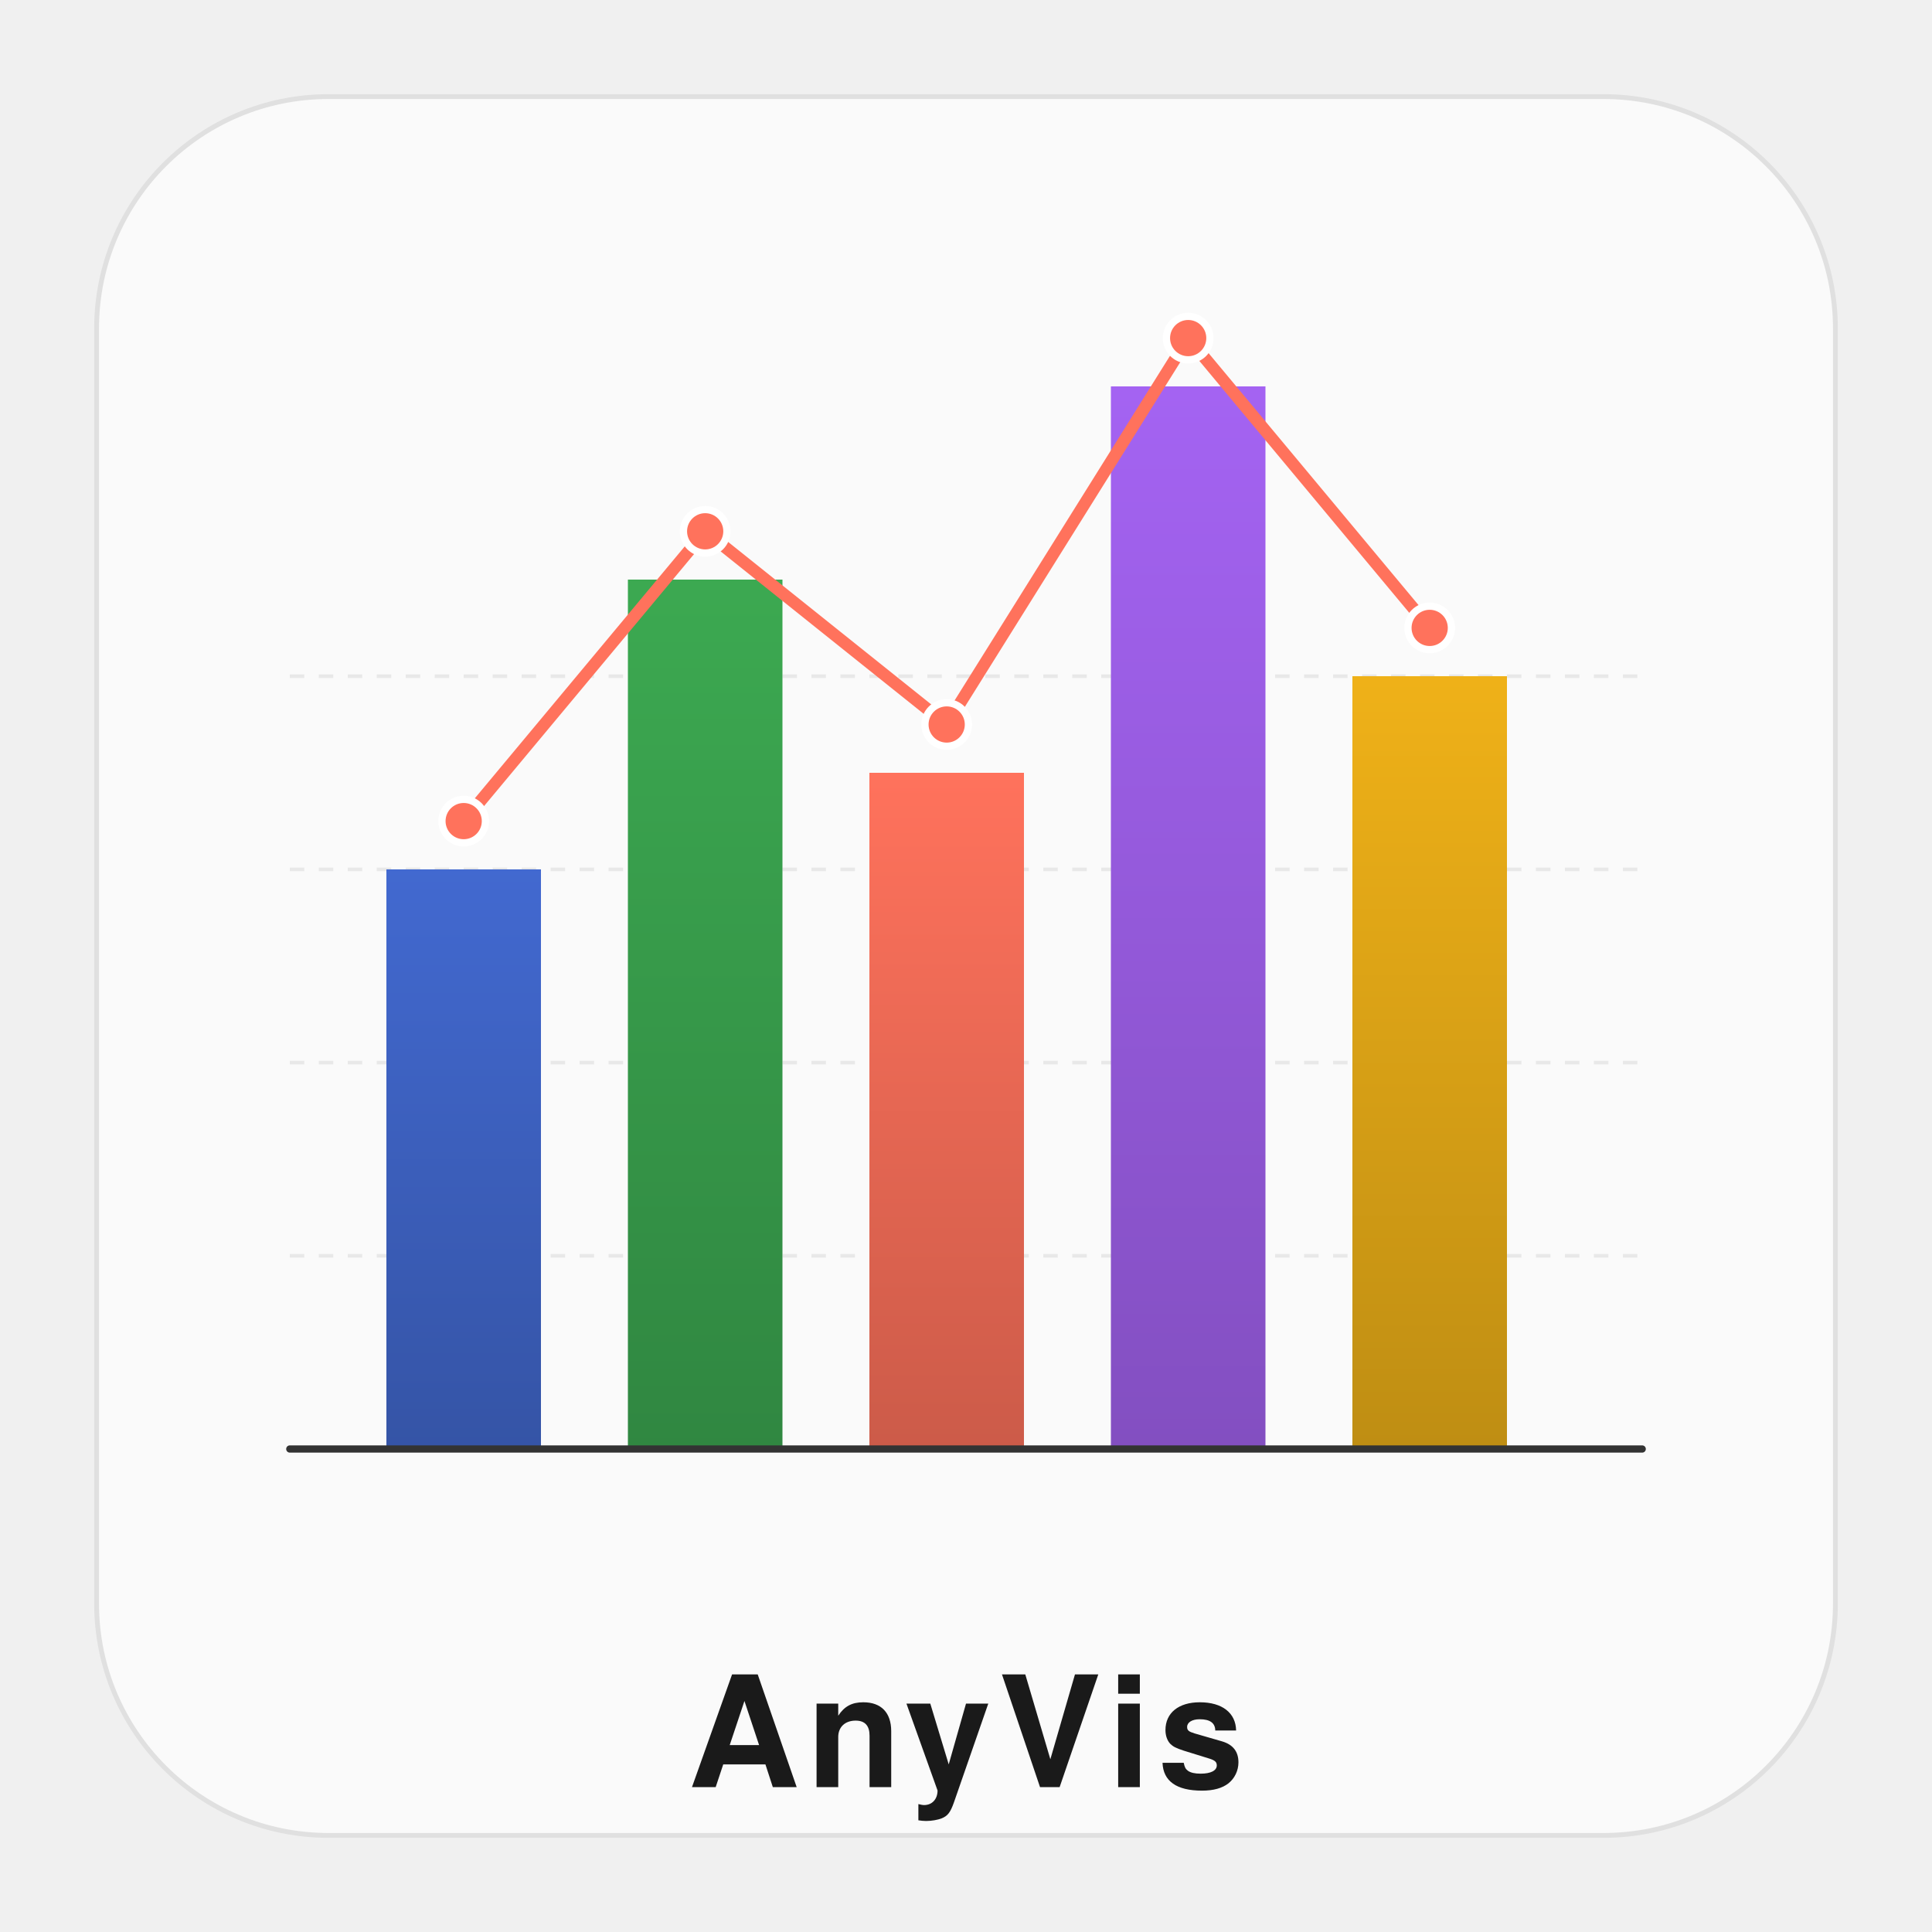
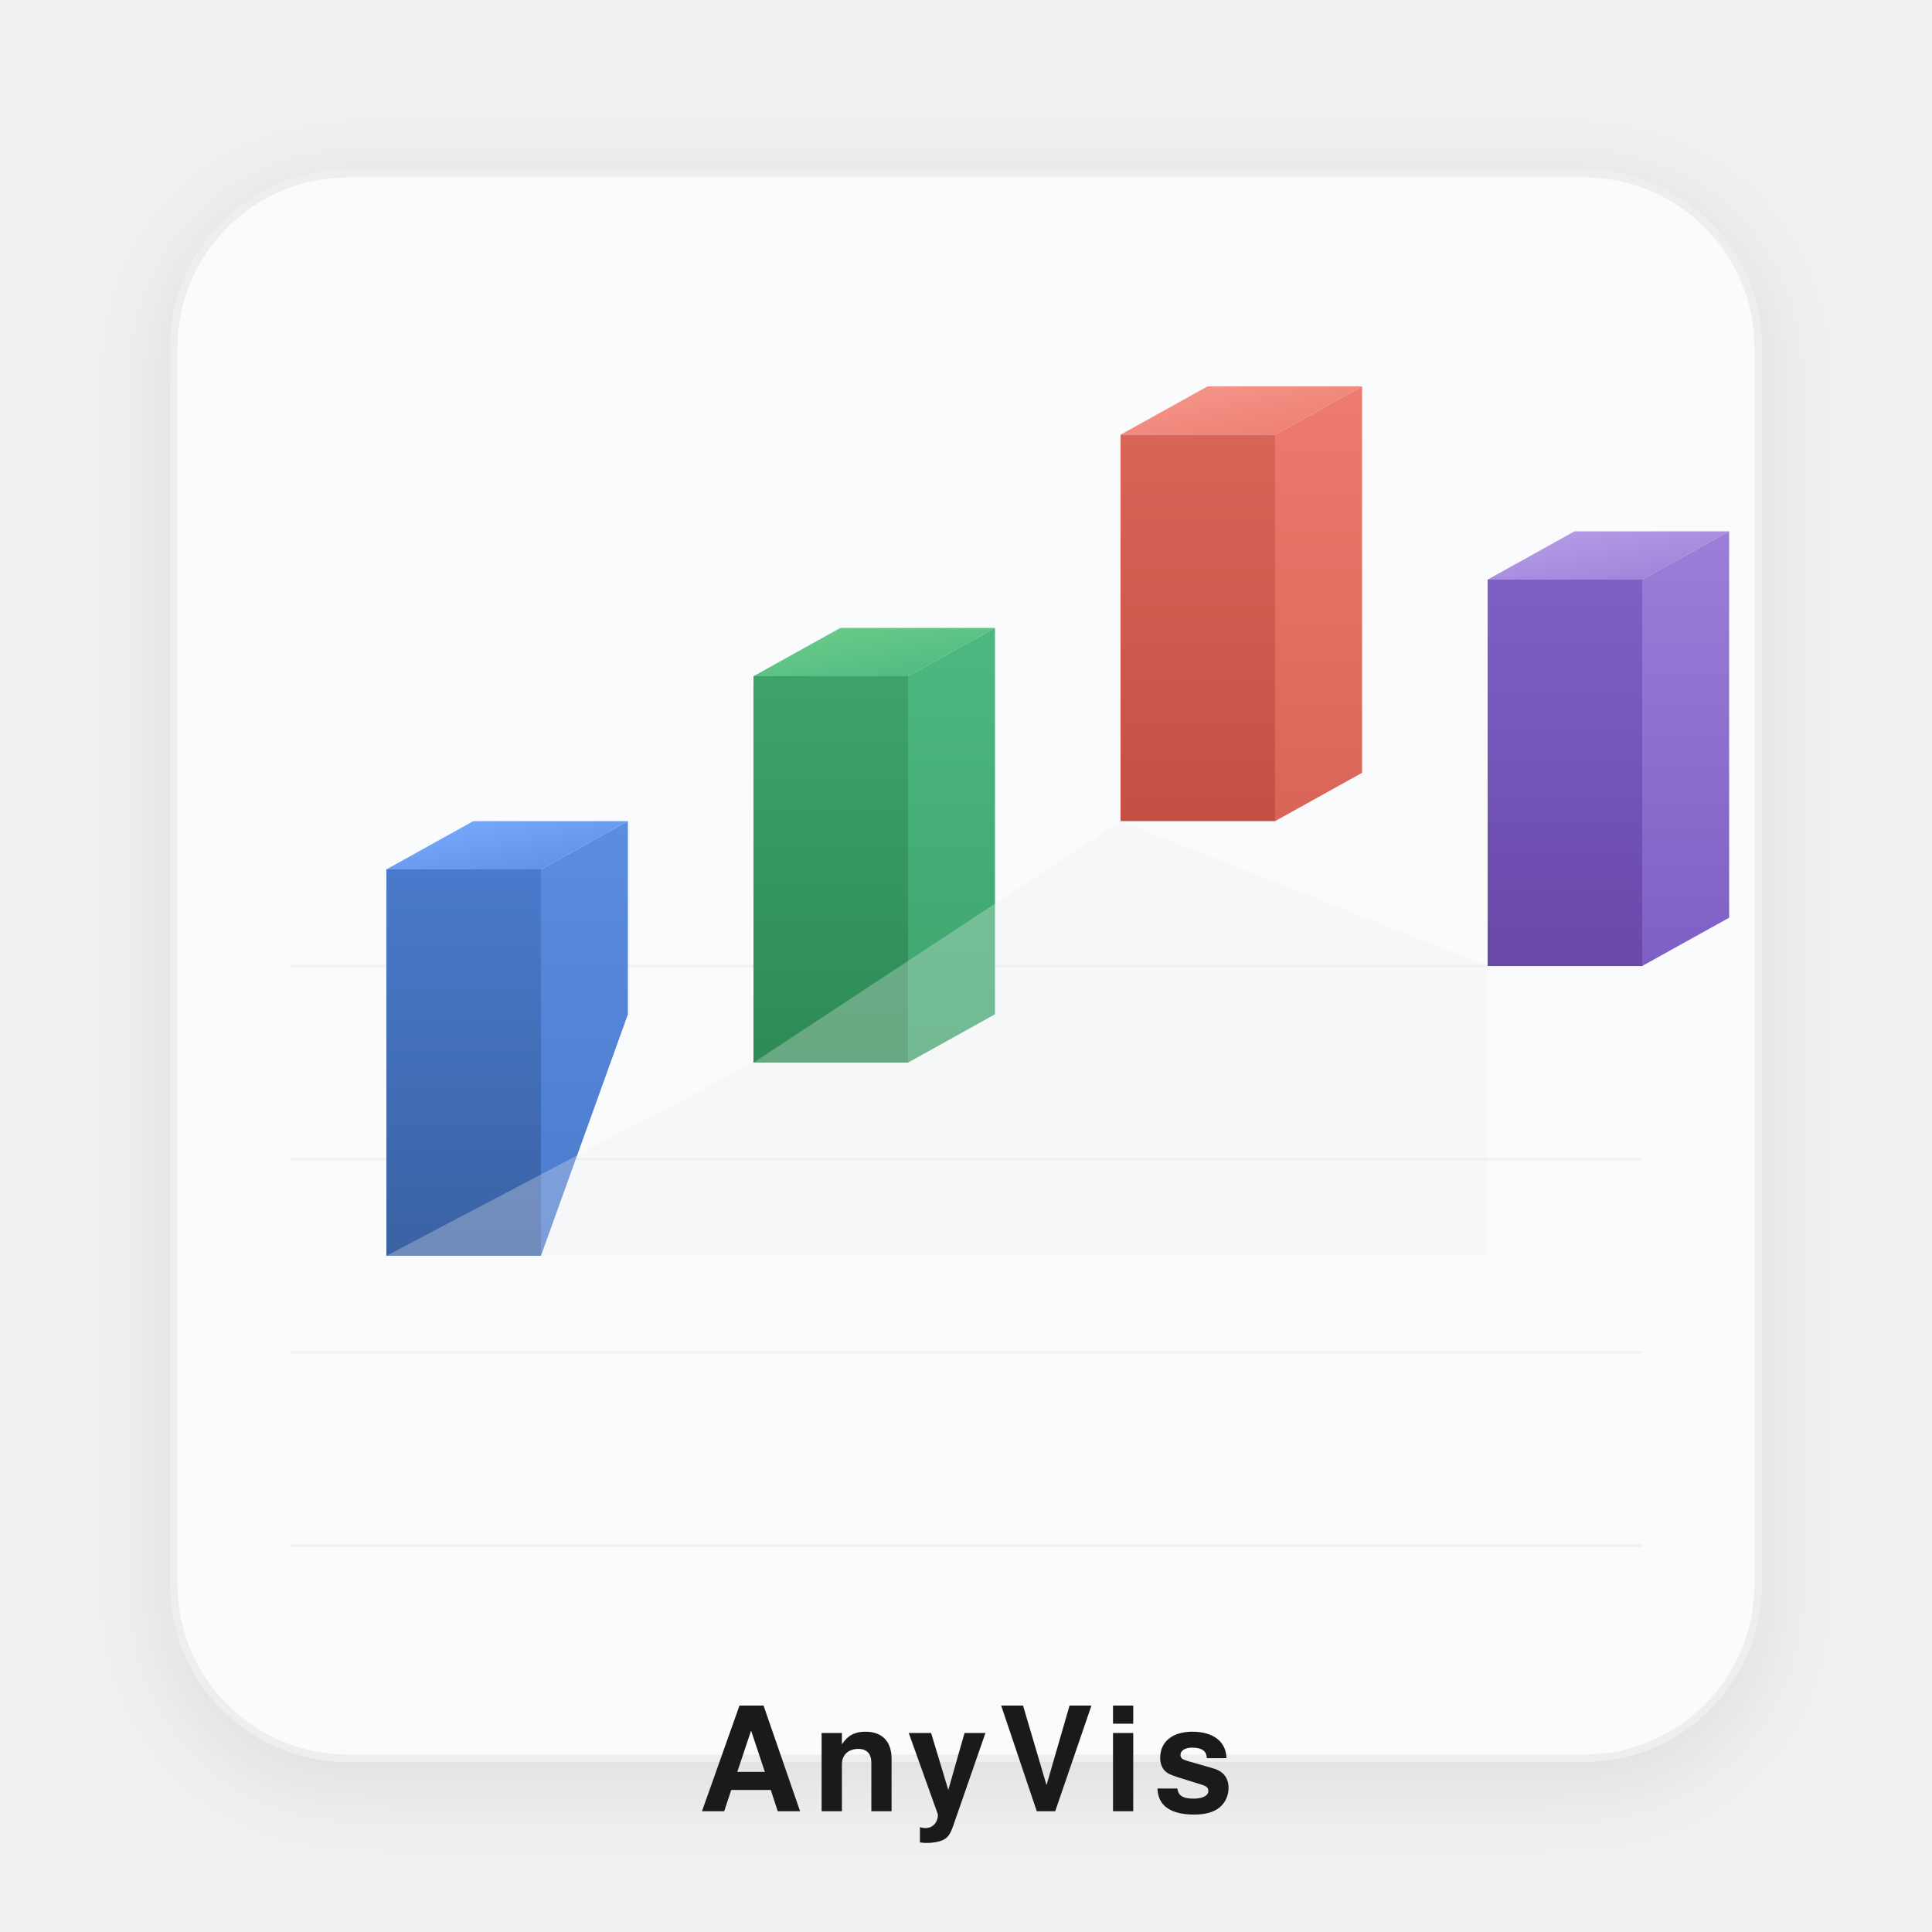
<svg xmlns="http://www.w3.org/2000/svg" viewBox="0 0 400 400" fill="none">
  <defs>
-     <linearGradient id="bar1" x1="0" y1="0" x2="0" y2="1">
-       <stop offset="0%" stop-color="#4269d0" />
-       <stop offset="100%" stop-color="#3554a6" />
+     <linearGradient id="top1" x1="0" y1="0" x2="1" y2="1">
+       <stop offset="0%" stop-color="#7AADFF" />
+       <stop offset="100%" stop-color="#5B8DE0" />
    </linearGradient>
-     <linearGradient id="bar2" x1="0" y1="0" x2="0" y2="1">
-       <stop offset="0%" stop-color="#3ca951" />
-       <stop offset="100%" stop-color="#308741" />
+     <linearGradient id="left1" x1="0" y1="0" x2="0" y2="1">
+       <stop offset="0%" stop-color="#4A7ACC" />
+       <stop offset="100%" stop-color="#3A62A3" />
    </linearGradient>
-     <linearGradient id="bar3" x1="0" y1="0" x2="0" y2="1">
-       <stop offset="0%" stop-color="#ff725c" />
-       <stop offset="100%" stop-color="#cc5b49" />
+     <linearGradient id="right1" x1="0" y1="0" x2="0" y2="1">
+       <stop offset="0%" stop-color="#5B8DE0" />
+       <stop offset="100%" stop-color="#4A7ACC" />
    </linearGradient>
-     <linearGradient id="bar4" x1="0" y1="0" x2="0" y2="1">
-       <stop offset="0%" stop-color="#a463f2" />
-       <stop offset="100%" stop-color="#834fc1" />
+     <linearGradient id="top2" x1="0" y1="0" x2="1" y2="1">
+       <stop offset="0%" stop-color="#6DCD8A" />
+       <stop offset="100%" stop-color="#4CB880" />
    </linearGradient>
-     <linearGradient id="bar5" x1="0" y1="0" x2="0" y2="1">
-       <stop offset="0%" stop-color="#efb118" />
-       <stop offset="100%" stop-color="#bf8e13" />
+     <linearGradient id="left2" x1="0" y1="0" x2="0" y2="1">
+       <stop offset="0%" stop-color="#3DA36B" />
+       <stop offset="100%" stop-color="#2E8A54" />
    </linearGradient>
+     <linearGradient id="right2" x1="0" y1="0" x2="0" y2="1">
+       <stop offset="0%" stop-color="#4CB880" />
+       <stop offset="100%" stop-color="#3DA36B" />
+     </linearGradient>
+     <linearGradient id="top3" x1="0" y1="0" x2="1" y2="1">
+       <stop offset="0%" stop-color="#F5998D" />
+       <stop offset="100%" stop-color="#EE7B6F" />
+     </linearGradient>
+     <linearGradient id="left3" x1="0" y1="0" x2="0" y2="1">
+       <stop offset="0%" stop-color="#D96458" />
+       <stop offset="100%" stop-color="#C45045" />
+     </linearGradient>
+     <linearGradient id="right3" x1="0" y1="0" x2="0" y2="1">
+       <stop offset="0%" stop-color="#EE7B6F" />
+       <stop offset="100%" stop-color="#D96458" />
+     </linearGradient>
+     <linearGradient id="top4" x1="0" y1="0" x2="1" y2="1">
+       <stop offset="0%" stop-color="#B8A0E8" />
+       <stop offset="100%" stop-color="#9B7ED8" />
+     </linearGradient>
+     <linearGradient id="left4" x1="0" y1="0" x2="0" y2="1">
+       <stop offset="0%" stop-color="#7E5FC4" />
+       <stop offset="100%" stop-color="#6849AA" />
+     </linearGradient>
+     <linearGradient id="right4" x1="0" y1="0" x2="0" y2="1">
+       <stop offset="0%" stop-color="#9B7ED8" />
+       <stop offset="100%" stop-color="#7E5FC4" />
+     </linearGradient>
+     <filter id="shadow" x="-20%" y="-20%" width="140%" height="140%">
+       <feDropShadow dx="0" dy="4" stdDeviation="8" flood-color="#000000" flood-opacity="0.08" />
+     </filter>
  </defs>
-   <rect x="20" y="20" width="360" height="360" rx="48" fill="#FAFAFA" stroke="#E0E0E0" stroke-width="1" />
-   <line x1="60" y1="300" x2="340" y2="300" stroke="#E8E8E8" stroke-width="0.75" stroke-dasharray="3 3" />
-   <line x1="60" y1="260" x2="340" y2="260" stroke="#E8E8E8" stroke-width="0.75" stroke-dasharray="3 3" />
-   <line x1="60" y1="220" x2="340" y2="220" stroke="#E8E8E8" stroke-width="0.75" stroke-dasharray="3 3" />
-   <line x1="60" y1="180" x2="340" y2="180" stroke="#E8E8E8" stroke-width="0.75" stroke-dasharray="3 3" />
-   <line x1="60" y1="140" x2="340" y2="140" stroke="#E8E8E8" stroke-width="0.75" stroke-dasharray="3 3" />
-   <rect x="80" y="180" width="32" height="120" rx="0" fill="url(#bar1)" />
-   <rect x="130" y="120" width="32" height="180" rx="0" fill="url(#bar2)" />
-   <rect x="180" y="160" width="32" height="140" rx="0" fill="url(#bar3)" />
-   <rect x="230" y="80" width="32" height="220" rx="0" fill="url(#bar4)" />
-   <rect x="280" y="140" width="32" height="160" rx="0" fill="url(#bar5)" />
-   <line x1="60" y1="300" x2="340" y2="300" stroke="#333333" stroke-width="1.5" stroke-linecap="round" />
-   <polyline points="96,170 146,110 196,150 246,70 296,130" fill="none" stroke="#ff725c" stroke-width="2.5" stroke-linecap="round" stroke-linejoin="round" />
-   <circle cx="96" cy="170" r="4.5" fill="#ff725c" stroke="#FFFFFF" stroke-width="1.5" />
-   <circle cx="146" cy="110" r="4.5" fill="#ff725c" stroke="#FFFFFF" stroke-width="1.5" />
-   <circle cx="196" cy="150" r="4.5" fill="#ff725c" stroke="#FFFFFF" stroke-width="1.5" />
-   <circle cx="246" cy="70" r="4.5" fill="#ff725c" stroke="#FFFFFF" stroke-width="1.5" />
-   <circle cx="296" cy="130" r="4.5" fill="#ff725c" stroke="#FFFFFF" stroke-width="1.5" />
-   <text x="200" y="370" text-anchor="middle" font-family="'Helvetica Neue', Helvetica, Arial, sans-serif" font-size="32" font-weight="700" fill="#1A1A1A" letter-spacing="1.5">AnyVis</text>
+   <rect x="36" y="36" width="328" height="328" rx="36" fill="#FAFBFC" stroke="#EDEEF0" stroke-width="1.5" filter="url(#shadow)" />
+   <g opacity="0.04">
+     <line x1="60" y1="200" x2="340" y2="200" stroke="#000" stroke-width="0.5" />
+     <line x1="60" y1="240" x2="340" y2="240" stroke="#000" stroke-width="0.5" />
+     <line x1="60" y1="280" x2="340" y2="280" stroke="#000" stroke-width="0.5" />
+     <line x1="60" y1="320" x2="340" y2="320" stroke="#000" stroke-width="0.5" />
+   </g>
+   <g transform="translate(200,220)">
+     <g transform="translate(-120,0)">
+       <polygon points="0,-40 18,-50 50,-50 32,-40" fill="url(#top1)" />
+       <polygon points="0,-40 32,-40 32,40 0,40" fill="url(#left1)" />
+       <polygon points="32,-40 50,-50 50,-10 32,40" fill="url(#right1)" />
+     </g>
+     <g transform="translate(-44,0)">
+       <polygon points="0,-80 18,-90 50,-90 32,-80" fill="url(#top2)" />
+       <polygon points="0,-80 32,-80 32,0 0,0" fill="url(#left2)" />
+       <polygon points="32,-80 50,-90 50,-10 32,0" fill="url(#right2)" />
+     </g>
+     <g transform="translate(32,0)">
+       <polygon points="0,-130 18,-140 50,-140 32,-130" fill="url(#top3)" />
+       <polygon points="0,-130 32,-130 32,-50 0,-50" fill="url(#left3)" />
+       <polygon points="32,-130 50,-140 50,-60 32,-50" fill="url(#right3)" />
+     </g>
+     <g transform="translate(108,0)">
+       <polygon points="0,-100 18,-110 50,-110 32,-100" fill="url(#top4)" />
+       <polygon points="0,-100 32,-100 32,-20 0,-20" fill="url(#left4)" />
+       <polygon points="32,-100 50,-110 50,-30 32,-20" fill="url(#right4)" />
+     </g>
+     <polygon points="-120,40 -44,0 32,-50 108,-20 108,40 -120,40" fill="#EDEEF0" opacity="0.3" />
+   </g>
+   <text x="200" y="375" text-anchor="middle" font-family="'Helvetica Neue', Helvetica, Arial, 'PingFang SC', 'Microsoft YaHei', sans-serif" font-size="30" font-weight="700" fill="#1A1A1A" letter-spacing="2">AnyVis</text>
</svg>
